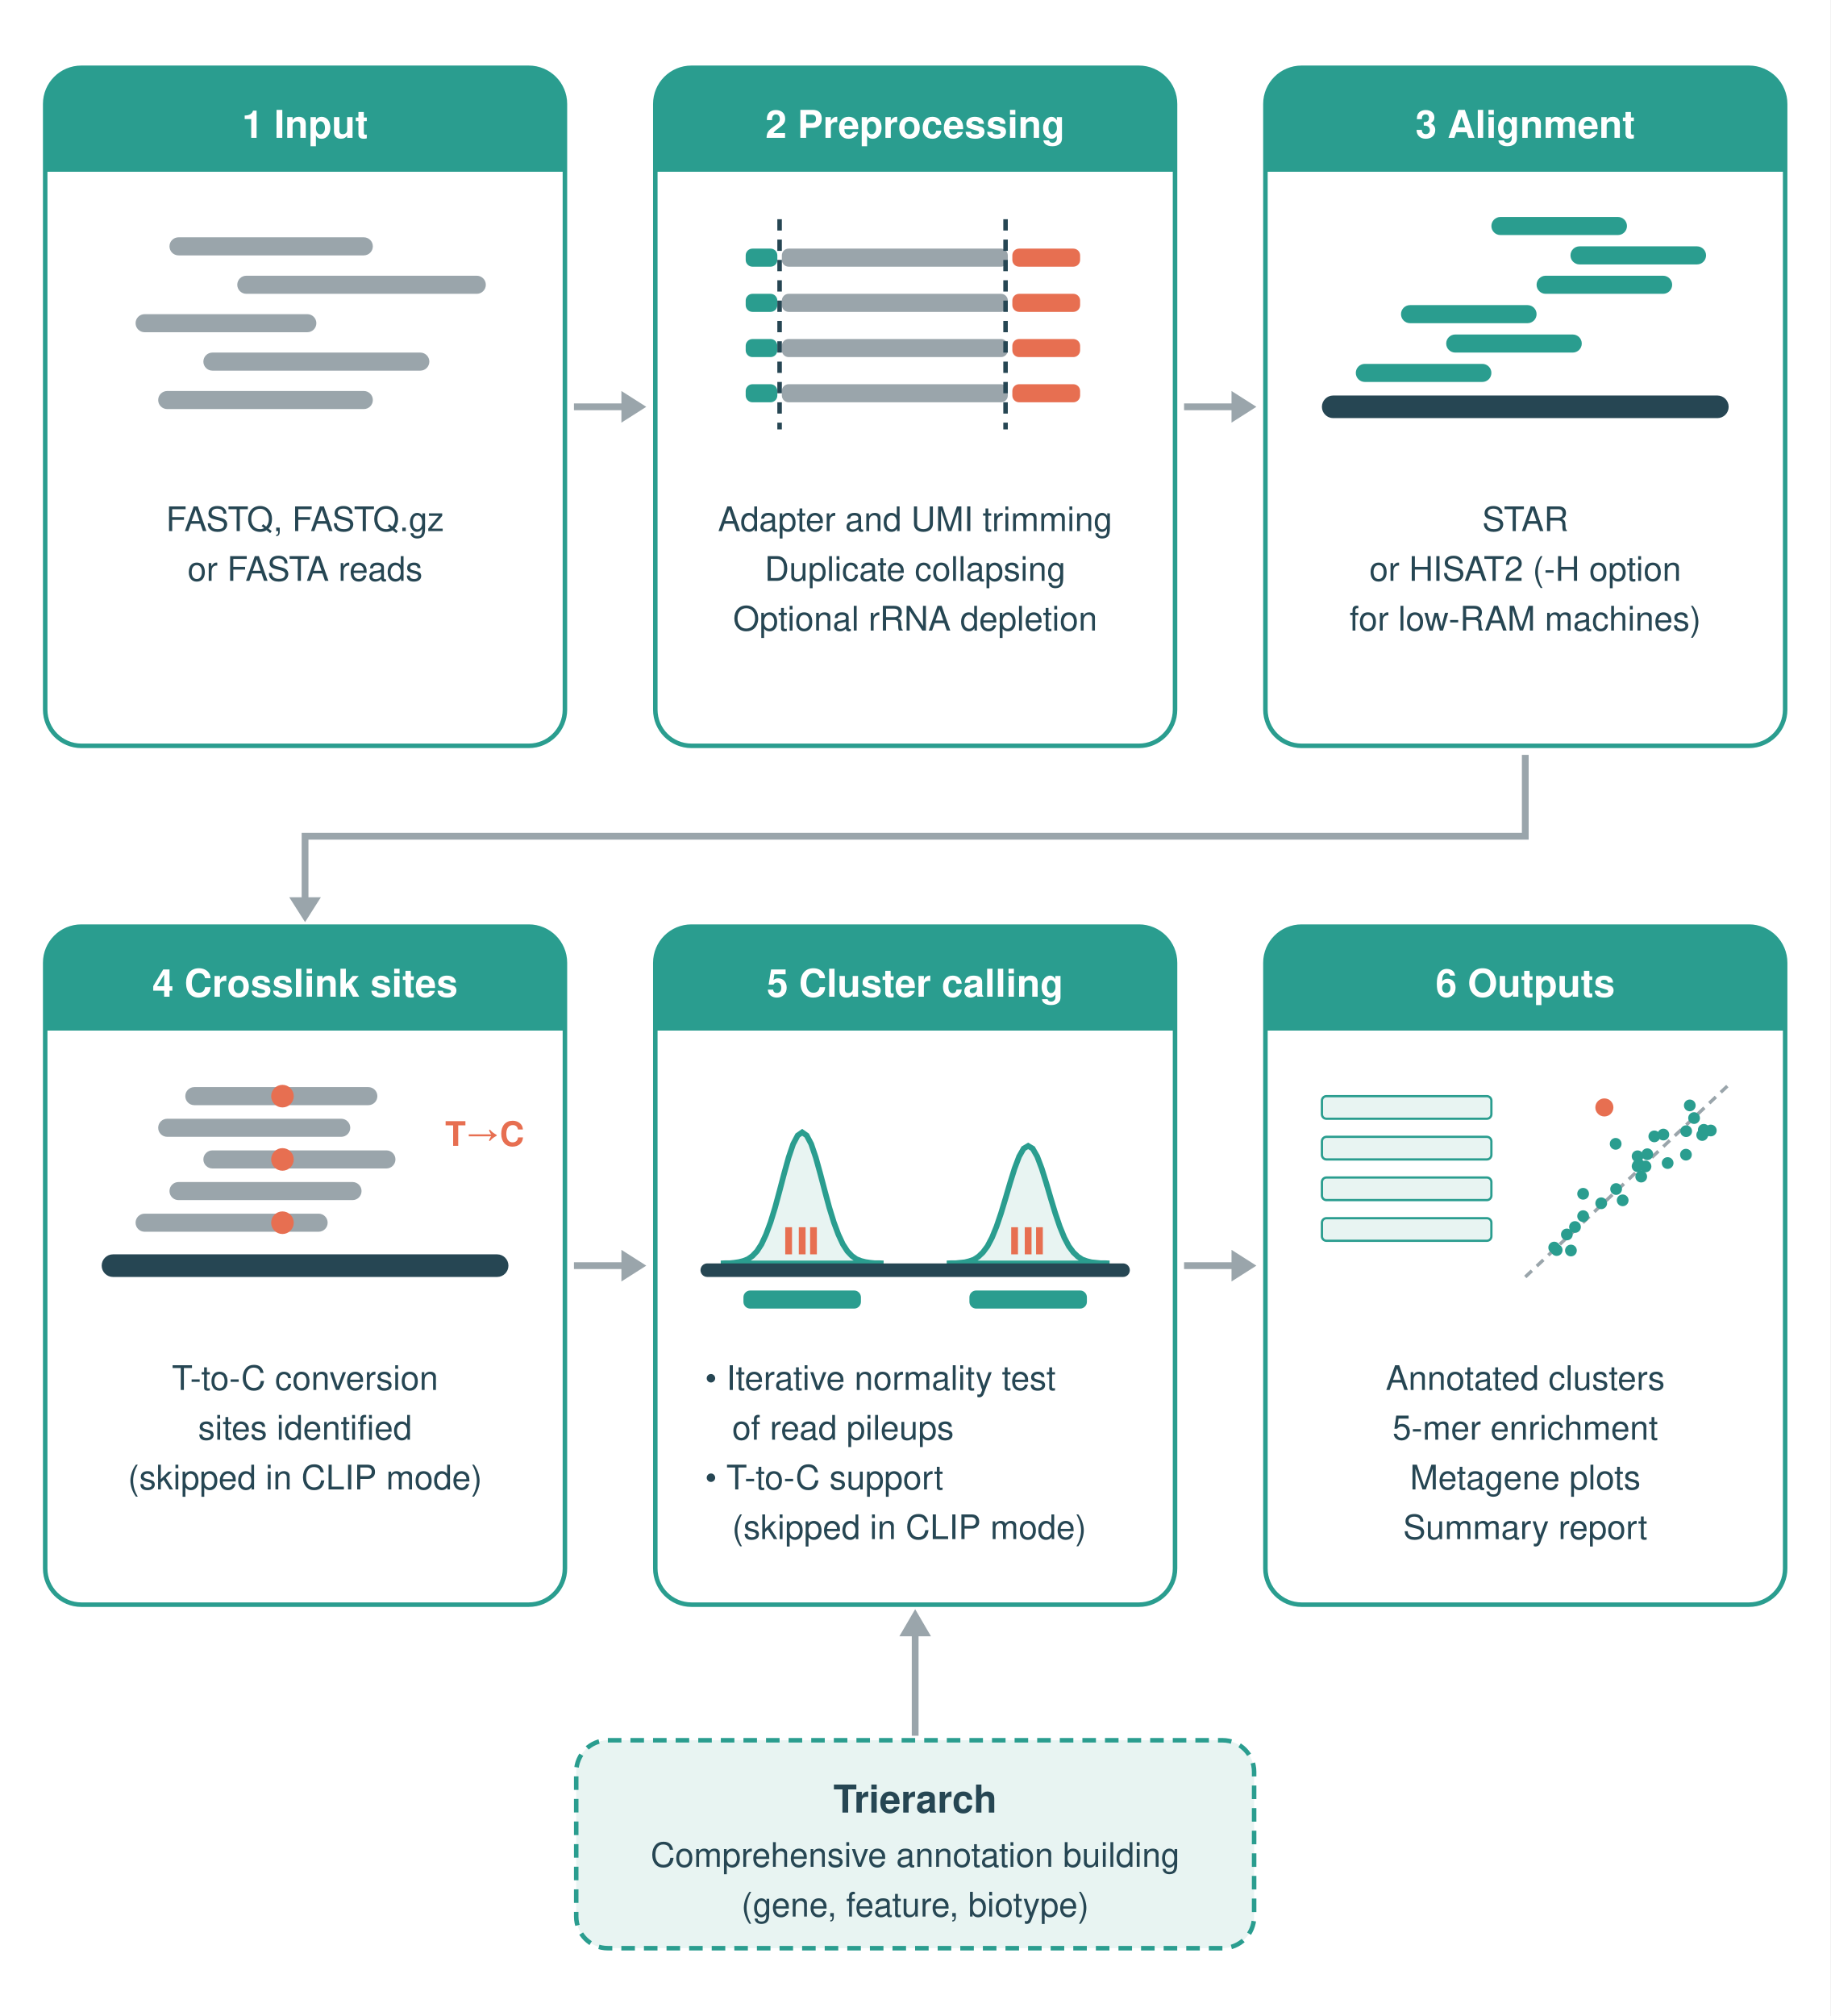
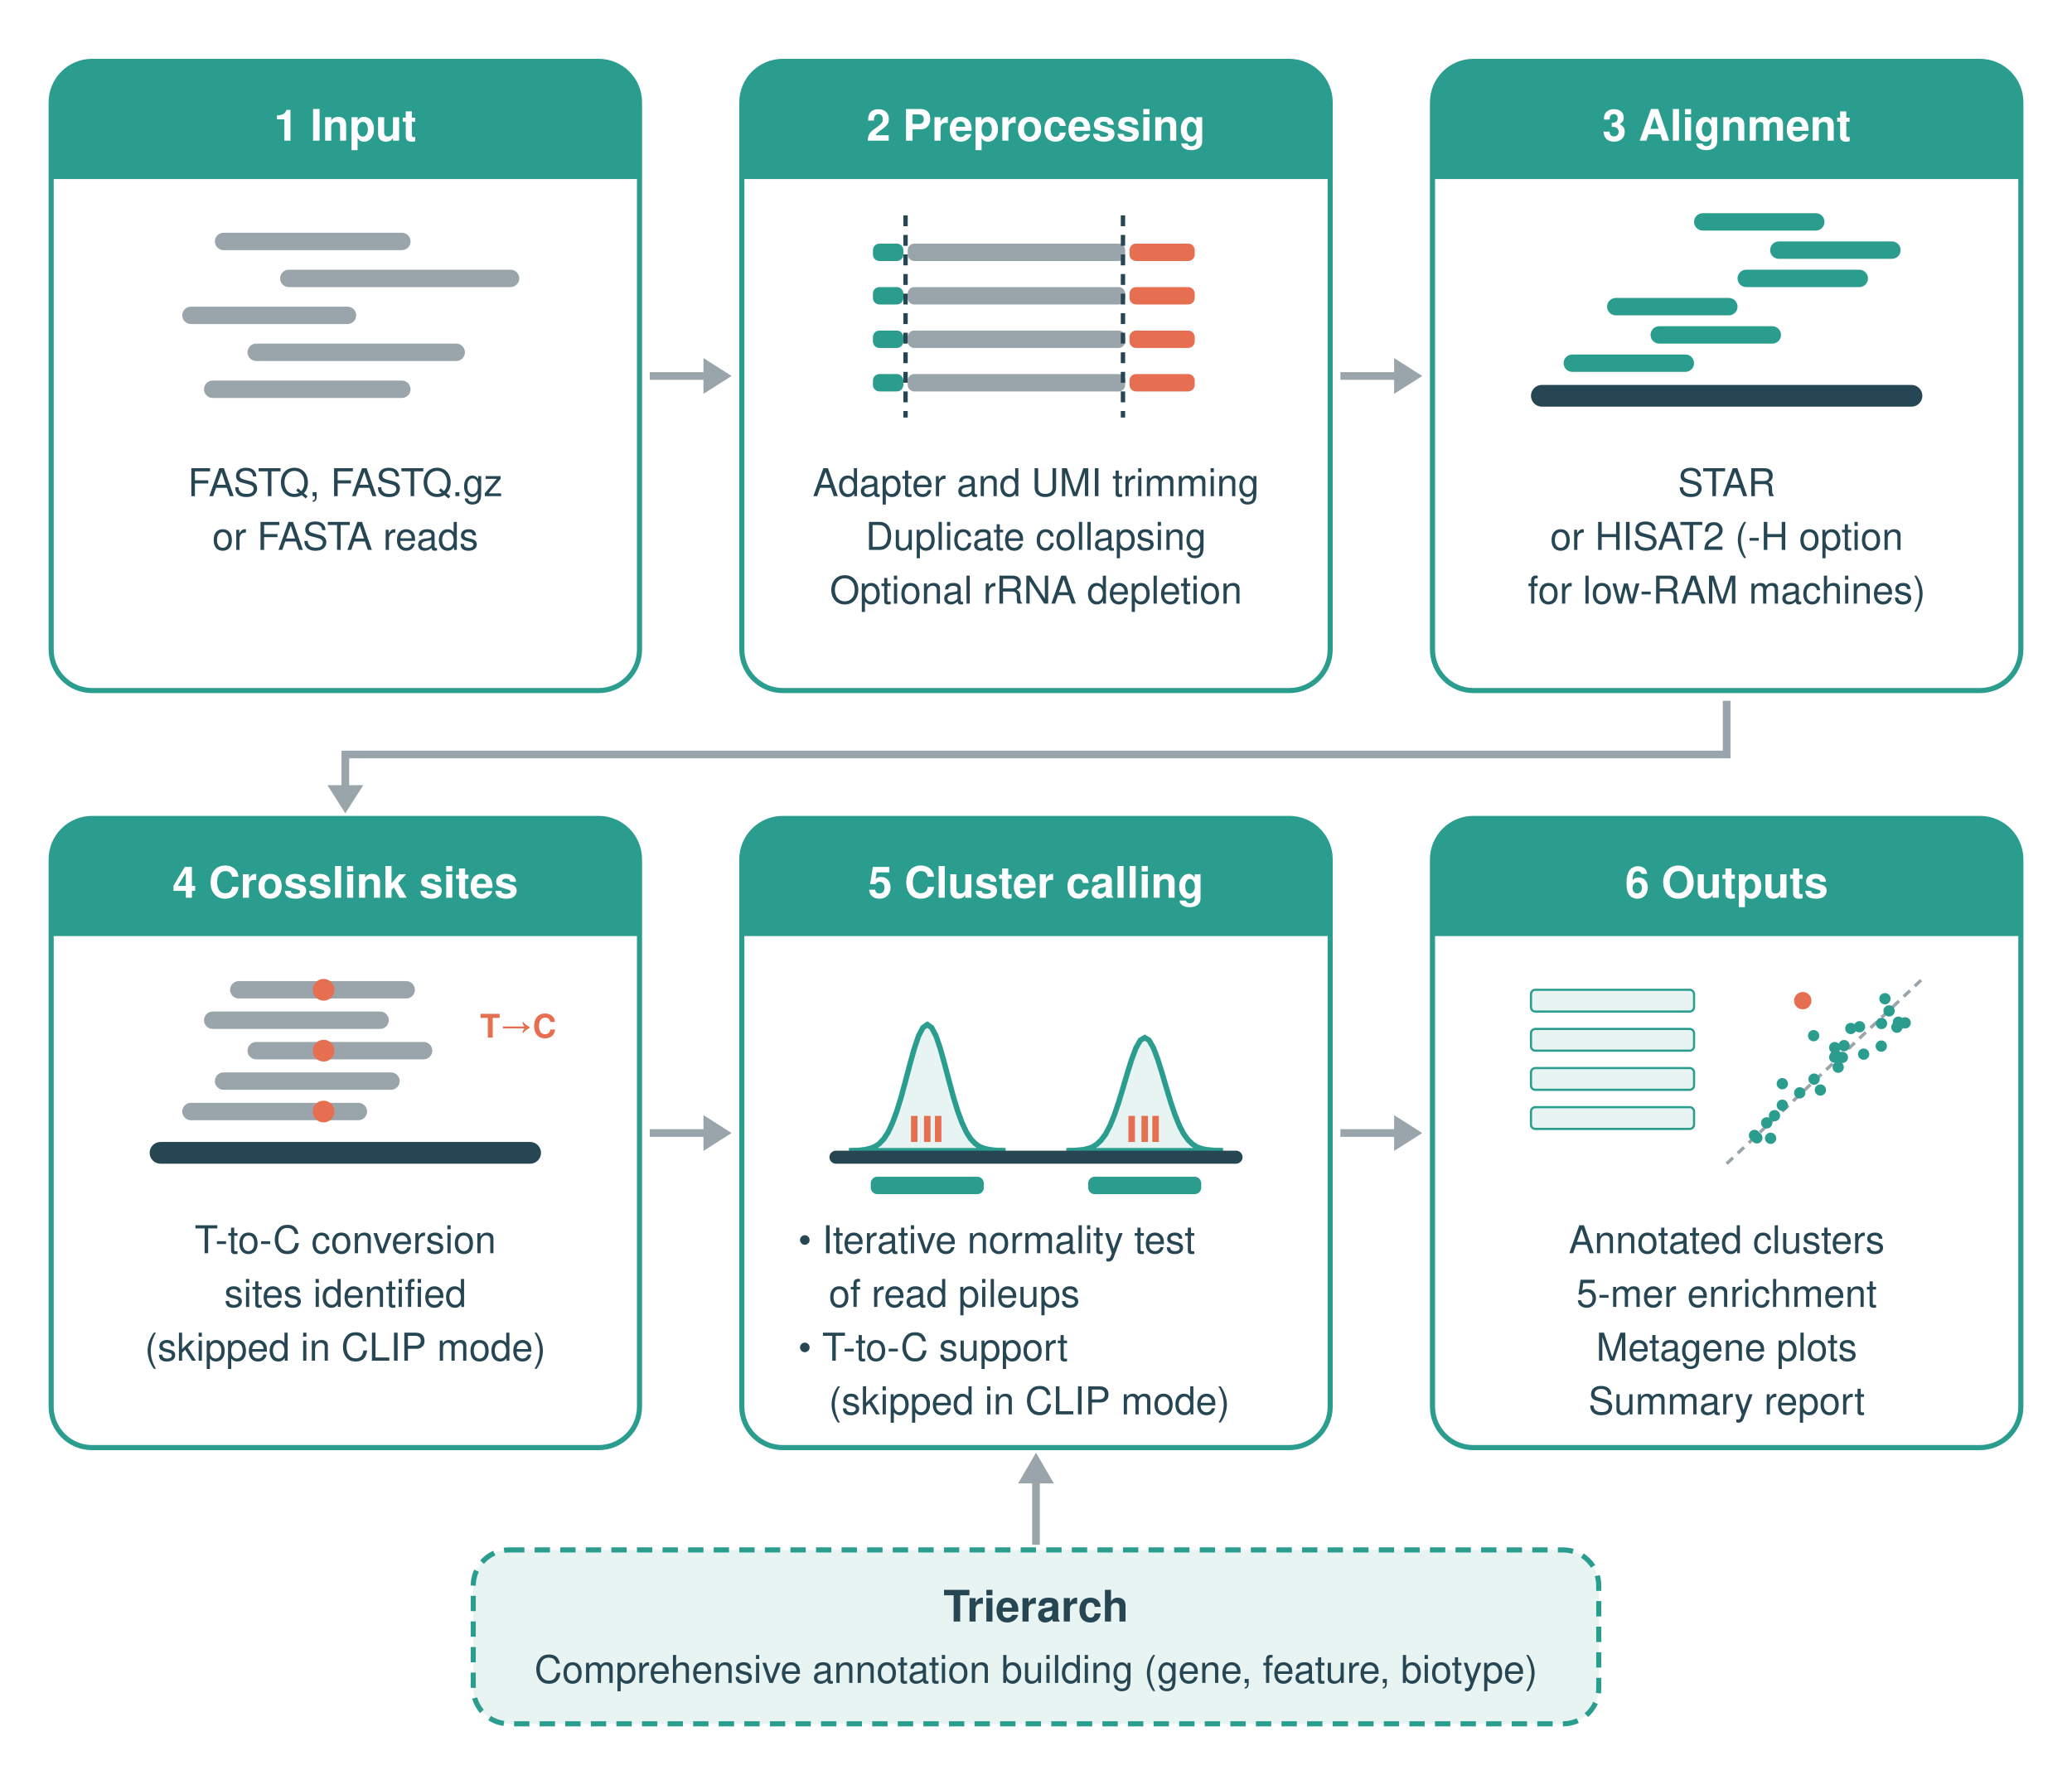
- <svg xmlns="http://www.w3.org/2000/svg" width="810" height="892" viewBox="0 0 810 892" version="1.1" id="svg91">
-   <defs id="defs91" />
-   <rect width="810" height="892" fill="#ffffff" id="rect1" />
-   <rect x="20" y="30" width="230" height="300" rx="16" fill="#ffffff" stroke="#2a9d8f" stroke-width="2" id="rect2" />
-   <path d="M20,46 a16,16 0 0 1 16,-16 h198 a16,16 0 0 1 16,16 v30 h-230 Z" fill="#2a9d8f" id="path2" />
-   <text x="135.0" y="61" font-family="Helvetica, Arial, DejaVu Sans, sans-serif" font-size="17" font-weight="bold" fill="#ffffff" text-anchor="middle" id="text2">1  Input</text>
-   <rect x="75.0" y="105" width="90" height="8" rx="4" fill="#9aa5ab" id="rect3" />
-   <rect x="105.0" y="122" width="110" height="8" rx="4" fill="#9aa5ab" id="rect4" />
-   <rect x="60.0" y="139" width="80" height="8" rx="4" fill="#9aa5ab" id="rect5" />
-   <rect x="90.0" y="156" width="100" height="8" rx="4" fill="#9aa5ab" id="rect6" />
-   <rect x="70.0" y="173" width="95" height="8" rx="4" fill="#9aa5ab" id="rect7" />
-   <text x="135.0" y="235" font-family="Helvetica, Arial, DejaVu Sans, sans-serif" font-size="15" font-weight="normal" fill="#264653" text-anchor="middle" id="text7">FASTQ, FASTQ.gz</text>
-   <text x="135.0" y="257" font-family="Helvetica, Arial, DejaVu Sans, sans-serif" font-size="15" font-weight="normal" fill="#264653" text-anchor="middle" id="text8">or FASTA reads</text>
-   <line x1="254" y1="180.0" x2="277" y2="180.0" stroke="#9aa5ab" stroke-width="3" id="line8" />
-   <polygon points="286,180.0 275,173.0 275,187.0" fill="#9aa5ab" id="polygon8" />
-   <rect x="290" y="30" width="230" height="300" rx="16" fill="#ffffff" stroke="#2a9d8f" stroke-width="2" id="rect8" />
-   <path d="M290,46 a16,16 0 0 1 16,-16 h198 a16,16 0 0 1 16,16 v30 h-230 Z" fill="#2a9d8f" id="path8" />
-   <text x="405.0" y="61" font-family="Helvetica, Arial, DejaVu Sans, sans-serif" font-size="17" font-weight="bold" fill="#ffffff" text-anchor="middle" id="text9">2  Preprocessing</text>
-   <rect x="330.0" y="110" width="14" height="8" rx="3" fill="#2a9d8f" id="rect9" />
-   <rect x="346.0" y="110" width="100" height="8" rx="3" fill="#9aa5ab" id="rect10" />
-   <rect x="448.0" y="110" width="30" height="8" rx="3" fill="#e76f51" id="rect11" />
-   <rect x="330.0" y="130" width="14" height="8" rx="3" fill="#2a9d8f" id="rect12" />
-   <rect x="346.0" y="130" width="100" height="8" rx="3" fill="#9aa5ab" id="rect13" />
-   <rect x="448.0" y="130" width="30" height="8" rx="3" fill="#e76f51" id="rect14" />
-   <rect x="330.0" y="150" width="14" height="8" rx="3" fill="#2a9d8f" id="rect15" />
-   <rect x="346.0" y="150" width="100" height="8" rx="3" fill="#9aa5ab" id="rect16" />
-   <rect x="448.0" y="150" width="30" height="8" rx="3" fill="#e76f51" id="rect17" />
-   <rect x="330.0" y="170" width="14" height="8" rx="3" fill="#2a9d8f" id="rect18" />
-   <rect x="346.0" y="170" width="100" height="8" rx="3" fill="#9aa5ab" id="rect19" />
-   <rect x="448.0" y="170" width="30" height="8" rx="3" fill="#e76f51" id="rect20" />
-   <line x1="445.0" y1="97" x2="445.0" y2="190" stroke="#264653" stroke-width="2" stroke-dasharray="5 4" id="line20" />
-   <line x1="345.0" y1="97" x2="345.0" y2="190" stroke="#264653" stroke-width="2" stroke-dasharray="5 4" id="line21" />
-   <text x="405.0" y="235" font-family="Helvetica, Arial, DejaVu Sans, sans-serif" font-size="15" font-weight="normal" fill="#264653" text-anchor="middle" id="text21">Adapter and UMI trimming</text>
-   <text x="405.0" y="257" font-family="Helvetica, Arial, DejaVu Sans, sans-serif" font-size="15" font-weight="normal" fill="#264653" text-anchor="middle" id="text22">Duplicate collapsing</text>
-   <text x="405.0" y="279" font-family="Helvetica, Arial, DejaVu Sans, sans-serif" font-size="15" font-weight="normal" fill="#264653" text-anchor="middle" id="text23">Optional rRNA depletion</text>
-   <line x1="524" y1="180.0" x2="547" y2="180.0" stroke="#9aa5ab" stroke-width="3" id="line23" />
-   <polygon points="556,180.0 545,173.0 545,187.0" fill="#9aa5ab" id="polygon23" />
-   <rect x="560" y="30" width="230" height="300" rx="16" fill="#ffffff" stroke="#2a9d8f" stroke-width="2" id="rect23" />
-   <path d="M560,46 a16,16 0 0 1 16,-16 h198 a16,16 0 0 1 16,16 v30 h-230 Z" fill="#2a9d8f" id="path23" />
-   <text x="675.0" y="61" font-family="Helvetica, Arial, DejaVu Sans, sans-serif" font-size="17" font-weight="bold" fill="#ffffff" text-anchor="middle" id="text24">3  Alignment</text>
-   <rect x="585.0" y="175" width="180" height="10" rx="5" fill="#264653" id="rect24" />
-   <rect x="600.0" y="161" width="60" height="8" rx="4" fill="#2a9d8f" id="rect25" />
-   <rect x="640.0" y="148" width="60" height="8" rx="4" fill="#2a9d8f" id="rect26" />
-   <rect x="620.0" y="135" width="60" height="8" rx="4" fill="#2a9d8f" id="rect27" />
-   <rect x="680.0" y="122" width="60" height="8" rx="4" fill="#2a9d8f" id="rect28" />
-   <rect x="695.0" y="109" width="60" height="8" rx="4" fill="#2a9d8f" id="rect29" />
-   <rect x="660.0" y="96" width="60" height="8" rx="4" fill="#2a9d8f" id="rect30" />
-   <text x="675.0" y="235" font-family="Helvetica, Arial, DejaVu Sans, sans-serif" font-size="15" font-weight="normal" fill="#264653" text-anchor="middle" id="text30">STAR</text>
-   <text x="675" y="257" font-family="Helvetica, Arial, 'DejaVu Sans', sans-serif" font-size="15px" font-weight="normal" fill="#264653" text-anchor="middle" id="text31">or HISAT2 (-H option</text>
-   <text x="675" y="279" font-family="Helvetica, Arial, 'DejaVu Sans', sans-serif" font-size="15px" font-weight="normal" fill="#264653" text-anchor="middle" id="text32">for low-RAM machines)</text>
-   <rect x="20" y="410" width="230" height="300" rx="16" fill="#ffffff" stroke="#2a9d8f" stroke-width="2" id="rect32" />
-   <path d="M20,426 a16,16 0 0 1 16,-16 h198 a16,16 0 0 1 16,16 v30 h-230 Z" fill="#2a9d8f" id="path32" />
-   <text x="135.0" y="441" font-family="Helvetica, Arial, DejaVu Sans, sans-serif" font-size="17" font-weight="bold" fill="#ffffff" text-anchor="middle" id="text33">4  Crosslink sites</text>
-   <rect x="45.0" y="555" width="180" height="10" rx="5" fill="#264653" id="rect33" />
-   <rect x="60.0" y="537" width="85" height="8" rx="4" fill="#9aa5ab" id="rect34" />
-   <rect x="75.0" y="523" width="85" height="8" rx="4" fill="#9aa5ab" id="rect35" />
-   <rect x="90.0" y="509" width="85" height="8" rx="4" fill="#9aa5ab" id="rect36" />
-   <rect x="70.0" y="495" width="85" height="8" rx="4" fill="#9aa5ab" id="rect37" />
-   <rect x="82.0" y="481" width="85" height="8" rx="4" fill="#9aa5ab" id="rect38" />
-   <circle cx="125.0" cy="541" r="5" fill="#e76f51" id="circle38" />
-   <circle cx="125.0" cy="513" r="5" fill="#e76f51" id="circle39" />
-   <circle cx="125.0" cy="485" r="5" fill="#e76f51" id="circle40" />
-   <text x="197.0" y="507" font-family="Helvetica, Arial, DejaVu Sans, sans-serif" font-size="15" font-weight="bold" fill="#e76f51" text-anchor="start" id="text40">T→C</text>
-   <text x="135" y="615" font-family="Helvetica, Arial, 'DejaVu Sans', sans-serif" font-size="15px" font-weight="normal" fill="#264653" text-anchor="middle" id="text41">T-to-C conversion</text>
-   <text x="135" y="637" font-family="Helvetica, Arial, 'DejaVu Sans', sans-serif" font-size="15px" font-weight="normal" fill="#264653" text-anchor="middle" id="text42">sites identified</text>
-   <text x="135" y="659" font-family="Helvetica, Arial, 'DejaVu Sans', sans-serif" font-size="15px" font-weight="normal" fill="#264653" text-anchor="middle" id="text43">(skipped in CLIP mode)</text>
-   <line x1="254" y1="560.0" x2="277" y2="560.0" stroke="#9aa5ab" stroke-width="3" id="line43" />
-   <polygon points="286,560.0 275,553.0 275,567.0" fill="#9aa5ab" id="polygon43" />
-   <rect x="290" y="410" width="230" height="300" rx="16" fill="#ffffff" stroke="#2a9d8f" stroke-width="2" id="rect43" />
-   <path d="M290,426 a16,16 0 0 1 16,-16 h198 a16,16 0 0 1 16,16 v30 h-230 Z" fill="#2a9d8f" id="path43" />
-   <text x="405.0" y="441" font-family="Helvetica, Arial, DejaVu Sans, sans-serif" font-size="17" font-weight="bold" fill="#ffffff" text-anchor="middle" id="text44">5  Cluster calling</text>
-   <path d="M319.0,559.0 L321.0,558.9 L323.0,558.9 L325.0,558.7 L327.0,558.4 L329.0,557.9 L331.0,557.1 L333.0,555.7 L335.0,553.6 L337.0,550.5 L339.0,546.2 L341.0,540.8 L343.0,534.3 L345.0,526.9 L347.0,519.3 L349.0,512.1 L351.0,506.2 L353.0,502.4 L355.0,501.0 L357.0,502.4 L359.0,506.2 L361.0,512.1 L363.0,519.3 L365.0,526.9 L367.0,534.3 L369.0,540.8 L371.0,546.2 L373.0,550.5 L375.0,553.6 L377.0,555.7 L379.0,557.1 L381.0,557.9 L383.0,558.4 L385.0,558.7 L387.0,558.9 L389.0,558.9 L391.0,559.0 Z" fill="#e8f4f2" stroke="#2a9d8f" stroke-width="2.5" id="path44" />
-   <line x1="349.0" y1="555" x2="349.0" y2="543" stroke="#e76f51" stroke-width="3" id="line44" />
-   <line x1="355.0" y1="555" x2="355.0" y2="543" stroke="#e76f51" stroke-width="3" id="line45" />
-   <line x1="360.0" y1="555" x2="360.0" y2="543" stroke="#e76f51" stroke-width="3" id="line46" />
-   <rect x="329.0" y="571" width="52" height="8" rx="3" fill="#2a9d8f" id="rect46" />
-   <path d="M419.0,559.0 L421.0,558.9 L423.0,558.9 L425.0,558.7 L427.0,558.5 L429.0,558.0 L431.0,557.3 L433.0,556.0 L435.0,554.1 L437.0,551.4 L439.0,547.6 L441.0,542.7 L443.0,536.8 L445.0,530.2 L447.0,523.4 L449.0,517.0 L451.0,511.7 L453.0,508.2 L455.0,507.0 L457.0,508.2 L459.0,511.7 L461.0,517.0 L463.0,523.4 L465.0,530.2 L467.0,536.8 L469.0,542.7 L471.0,547.6 L473.0,551.4 L475.0,554.1 L477.0,556.0 L479.0,557.3 L481.0,558.0 L483.0,558.5 L485.0,558.7 L487.0,558.9 L489.0,558.9 L491.0,559.0 Z" fill="#e8f4f2" stroke="#2a9d8f" stroke-width="2.5" id="path46" />
-   <line x1="449.0" y1="555" x2="449.0" y2="543" stroke="#e76f51" stroke-width="3" id="line47" />
-   <line x1="455.0" y1="555" x2="455.0" y2="543" stroke="#e76f51" stroke-width="3" id="line48" />
-   <line x1="460.0" y1="555" x2="460.0" y2="543" stroke="#e76f51" stroke-width="3" id="line49" />
-   <rect x="429.0" y="571" width="52" height="8" rx="3" fill="#2a9d8f" id="rect49" />
-   <rect x="310.0" y="559" width="190" height="6" rx="3" fill="#264653" id="rect50" />
-   <text x="312" y="615" font-family="Helvetica, Arial, DejaVu Sans, sans-serif" font-size="15" font-weight="normal" fill="#264653" text-anchor="start" id="text50">• Iterative normality test</text>
-   <text x="324" y="637" font-family="Helvetica, Arial, DejaVu Sans, sans-serif" font-size="15" font-weight="normal" fill="#264653" text-anchor="start" id="text51">of read pileups</text>
-   <text x="312" y="659" font-family="Helvetica, Arial, DejaVu Sans, sans-serif" font-size="15" font-weight="normal" fill="#264653" text-anchor="start" id="text52">• T-to-C support</text>
-   <text x="324" y="681" font-family="Helvetica, Arial, DejaVu Sans, sans-serif" font-size="15" font-weight="normal" fill="#264653" text-anchor="start" id="text53">(skipped in CLIP mode)</text>
-   <line x1="524" y1="560.0" x2="547" y2="560.0" stroke="#9aa5ab" stroke-width="3" id="line53" />
-   <polygon points="556,560.0 545,553.0 545,567.0" fill="#9aa5ab" id="polygon53" />
-   <rect x="560" y="410" width="230" height="300" rx="16" fill="#ffffff" stroke="#2a9d8f" stroke-width="2" id="rect53" />
-   <path d="M560,426 a16,16 0 0 1 16,-16 h198 a16,16 0 0 1 16,16 v30 h-230 Z" fill="#2a9d8f" id="path53" />
-   <text x="675.0" y="441" font-family="Helvetica, Arial, DejaVu Sans, sans-serif" font-size="17" font-weight="bold" fill="#ffffff" text-anchor="middle" id="text54">6  Outputs</text>
-   <rect x="585.0" y="485" width="75" height="10" rx="2" fill="#e8f4f2" stroke="#2a9d8f" stroke-width="1" id="rect54" />
-   <rect x="585.0" y="503" width="75" height="10" rx="2" fill="#e8f4f2" stroke="#2a9d8f" stroke-width="1" id="rect55" />
-   <rect x="585.0" y="521" width="75" height="10" rx="2" fill="#e8f4f2" stroke="#2a9d8f" stroke-width="1" id="rect56" />
-   <rect x="585.0" y="539" width="75" height="10" rx="2" fill="#e8f4f2" stroke="#2a9d8f" stroke-width="1" id="rect57" />
-   <line x1="675.0" y1="565" x2="765.0" y2="480" stroke="#9aa5ab" stroke-width="1.5" stroke-dasharray="4 3" id="line57" />
-   <circle cx="695.2" cy="553.3" r="2.6" fill="#2a9d8f" id="circle57" />
-   <circle cx="726.3" cy="520.6" r="2.6" fill="#2a9d8f" id="circle58" />
-   <circle cx="728.2" cy="516.1" r="2.6" fill="#2a9d8f" id="circle59" />
-   <circle cx="746.2" cy="500.5" r="2.6" fill="#2a9d8f" id="circle60" />
-   <circle cx="697.0" cy="542.9" r="2.6" fill="#2a9d8f" id="circle61" />
-   <circle cx="715.0" cy="506.1" r="2.6" fill="#2a9d8f" id="circle62" />
-   <circle cx="746.1" cy="510.9" r="2.6" fill="#2a9d8f" id="circle63" />
-   <circle cx="687.8" cy="552.0" r="2.6" fill="#2a9d8f" id="circle64" />
-   <circle cx="729.0" cy="510.7" r="2.6" fill="#2a9d8f" id="circle65" />
-   <circle cx="738.0" cy="514.6" r="2.6" fill="#2a9d8f" id="circle66" />
-   <circle cx="732.1" cy="502.8" r="2.6" fill="#2a9d8f" id="circle67" />
-   <circle cx="725.2" cy="515.2" r="2.6" fill="#2a9d8f" id="circle68" />
-   <circle cx="700.6" cy="528.2" r="2.6" fill="#2a9d8f" id="circle69" />
-   <circle cx="715.2" cy="526.1" r="2.6" fill="#2a9d8f" id="circle70" />
-   <circle cx="736.1" cy="502.0" r="2.6" fill="#2a9d8f" id="circle71" />
-   <circle cx="753.3" cy="502.2" r="2.6" fill="#2a9d8f" id="circle72" />
-   <circle cx="708.6" cy="532.4" r="2.6" fill="#2a9d8f" id="circle73" />
-   <circle cx="754.5" cy="500.6" r="2.6" fill="#2a9d8f" id="circle74" />
-   <circle cx="749.7" cy="494.7" r="2.6" fill="#2a9d8f" id="circle75" />
-   <circle cx="693.4" cy="546.2" r="2.6" fill="#2a9d8f" id="circle76" />
-   <circle cx="757.1" cy="500.2" r="2.6" fill="#2a9d8f" id="circle77" />
-   <circle cx="700.6" cy="538.1" r="2.6" fill="#2a9d8f" id="circle78" />
-   <circle cx="718.1" cy="531.1" r="2.6" fill="#2a9d8f" id="circle79" />
-   <circle cx="724.7" cy="516.0" r="2.6" fill="#2a9d8f" id="circle80" />
-   <circle cx="724.7" cy="511.6" r="2.6" fill="#2a9d8f" id="circle81" />
-   <circle cx="754.0" cy="499.9" r="2.6" fill="#2a9d8f" id="circle82" />
-   <circle cx="747.8" cy="489.1" r="2.6" fill="#2a9d8f" id="circle83" />
-   <circle cx="688.9" cy="553.1" r="2.6" fill="#2a9d8f" id="circle84" />
-   <circle cx="710.0" cy="490" r="4" fill="#e76f51" id="circle85" />
-   <text x="675.0" y="615" font-family="Helvetica, Arial, DejaVu Sans, sans-serif" font-size="15" font-weight="normal" fill="#264653" text-anchor="middle" id="text85">Annotated clusters</text>
-   <text x="675.0" y="637" font-family="Helvetica, Arial, DejaVu Sans, sans-serif" font-size="15" font-weight="normal" fill="#264653" text-anchor="middle" id="text86">5-mer enrichment</text>
-   <text x="675.0" y="659" font-family="Helvetica, Arial, DejaVu Sans, sans-serif" font-size="15" font-weight="normal" fill="#264653" text-anchor="middle" id="text87">Metagene plots</text>
-   <text x="675" y="681" font-family="Helvetica, Arial, 'DejaVu Sans', sans-serif" font-size="15px" font-weight="normal" fill="#264653" text-anchor="middle" id="text88">Summary report</text>
-   <polyline points="675.0,334 675.0,370.0 135.0,370.0 135.0,398" fill="none" stroke="#9aa5ab" stroke-width="3" id="polyline88" />
-   <polygon points="135.0,408 128.0,397 142.0,397" fill="#9aa5ab" id="polygon88" />
-   <rect x="255.0" y="770" width="300" height="92" rx="14" fill="#e8f4f2" stroke="#2a9d8f" stroke-width="2" stroke-dasharray="6 4" id="rect88" />
-   <text x="405.0" y="802" font-family="Helvetica, Arial, DejaVu Sans, sans-serif" font-size="17" font-weight="bold" fill="#264653" text-anchor="middle" id="text89">Trierarch</text>
-   <text x="405.0" y="826" font-family="Helvetica, Arial, DejaVu Sans, sans-serif" font-size="15" font-weight="normal" fill="#264653" text-anchor="middle" id="text90">Comprehensive annotation building</text>
-   <text x="405.0" y="848" font-family="Helvetica, Arial, DejaVu Sans, sans-serif" font-size="15" font-weight="normal" fill="#264653" text-anchor="middle" id="text91">(gene, feature, biotype)</text>
-   <line x1="405.0" y1="768" x2="405.0" y2="722" stroke="#9aa5ab" stroke-width="3" id="line91" />
-   <polygon points="405.0,712 398.0,724 412.0,724" fill="#9aa5ab" id="polygon91" />
+ <svg xmlns="http://www.w3.org/2000/svg" width="810" height="694" viewBox="0 0 810 694">
+   <rect width="810" height="694" fill="#ffffff" />
+   <rect x="20" y="24" width="230" height="246" rx="16" fill="#ffffff" stroke="#2a9d8f" stroke-width="2" />
+   <path d="M20,40 a16,16 0 0 1 16,-16 h198 a16,16 0 0 1 16,16 v30 h-230 Z" fill="#2a9d8f" />
+   <text x="135.0" y="55" font-family="Helvetica, Arial, DejaVu Sans, sans-serif" font-size="17" font-weight="bold" fill="#ffffff" text-anchor="middle">1  Input</text>
+   <g transform="translate(135.0,125) scale(0.85) translate(-135.0,-125)">
+     <rect x="75.0" y="85" width="90" height="8" rx="4" fill="#9aa5ab" />
+     <rect x="105.0" y="102" width="110" height="8" rx="4" fill="#9aa5ab" />
+     <rect x="60.0" y="119" width="80" height="8" rx="4" fill="#9aa5ab" />
+     <rect x="90.0" y="136" width="100" height="8" rx="4" fill="#9aa5ab" />
+     <rect x="70.0" y="153" width="95" height="8" rx="4" fill="#9aa5ab" />
+   </g>
+   <text x="135.0" y="194" font-family="Helvetica, Arial, DejaVu Sans, sans-serif" font-size="15" font-weight="normal" fill="#264653" text-anchor="middle">FASTQ, FASTQ.gz</text>
+   <text x="135.0" y="215" font-family="Helvetica, Arial, DejaVu Sans, sans-serif" font-size="15" font-weight="normal" fill="#264653" text-anchor="middle">or FASTA reads</text>
+   <line x1="254" y1="147.0" x2="277" y2="147.0" stroke="#9aa5ab" stroke-width="3" />
+   <polygon points="286,147.0 275,140.0 275,154.0" fill="#9aa5ab" />
+   <rect x="290" y="24" width="230" height="246" rx="16" fill="#ffffff" stroke="#2a9d8f" stroke-width="2" />
+   <path d="M290,40 a16,16 0 0 1 16,-16 h198 a16,16 0 0 1 16,16 v30 h-230 Z" fill="#2a9d8f" />
+   <text x="405.0" y="55" font-family="Helvetica, Arial, DejaVu Sans, sans-serif" font-size="17" font-weight="bold" fill="#ffffff" text-anchor="middle">2  Preprocessing</text>
+   <g transform="translate(405.0,125) scale(0.85) translate(-405.0,-125)">
+     <rect x="330.0" y="90" width="14" height="8" rx="3" fill="#2a9d8f" />
+     <rect x="346.0" y="90" width="100" height="8" rx="3" fill="#9aa5ab" />
+     <rect x="448.0" y="90" width="30" height="8" rx="3" fill="#e76f51" />
+     <rect x="330.0" y="110" width="14" height="8" rx="3" fill="#2a9d8f" />
+     <rect x="346.0" y="110" width="100" height="8" rx="3" fill="#9aa5ab" />
+     <rect x="448.0" y="110" width="30" height="8" rx="3" fill="#e76f51" />
+     <rect x="330.0" y="130" width="14" height="8" rx="3" fill="#2a9d8f" />
+     <rect x="346.0" y="130" width="100" height="8" rx="3" fill="#9aa5ab" />
+     <rect x="448.0" y="130" width="30" height="8" rx="3" fill="#e76f51" />
+     <rect x="330.0" y="150" width="14" height="8" rx="3" fill="#2a9d8f" />
+     <rect x="346.0" y="150" width="100" height="8" rx="3" fill="#9aa5ab" />
+     <rect x="448.0" y="150" width="30" height="8" rx="3" fill="#e76f51" />
+     <line x1="445.0" y1="77" x2="445.0" y2="170" stroke="#264653" stroke-width="2" stroke-dasharray="5 4" />
+     <line x1="345.0" y1="77" x2="345.0" y2="170" stroke="#264653" stroke-width="2" stroke-dasharray="5 4" />
+   </g>
+   <text x="405.0" y="194" font-family="Helvetica, Arial, DejaVu Sans, sans-serif" font-size="15" font-weight="normal" fill="#264653" text-anchor="middle">Adapter and UMI trimming</text>
+   <text x="405.0" y="215" font-family="Helvetica, Arial, DejaVu Sans, sans-serif" font-size="15" font-weight="normal" fill="#264653" text-anchor="middle">Duplicate collapsing</text>
+   <text x="405.0" y="236" font-family="Helvetica, Arial, DejaVu Sans, sans-serif" font-size="15" font-weight="normal" fill="#264653" text-anchor="middle">Optional rRNA depletion</text>
+   <line x1="524" y1="147.0" x2="547" y2="147.0" stroke="#9aa5ab" stroke-width="3" />
+   <polygon points="556,147.0 545,140.0 545,154.0" fill="#9aa5ab" />
+   <rect x="560" y="24" width="230" height="246" rx="16" fill="#ffffff" stroke="#2a9d8f" stroke-width="2" />
+   <path d="M560,40 a16,16 0 0 1 16,-16 h198 a16,16 0 0 1 16,16 v30 h-230 Z" fill="#2a9d8f" />
+   <text x="675.0" y="55" font-family="Helvetica, Arial, DejaVu Sans, sans-serif" font-size="17" font-weight="bold" fill="#ffffff" text-anchor="middle">3  Alignment</text>
+   <g transform="translate(675.0,125) scale(0.85) translate(-675.0,-125)">
+     <rect x="585.0" y="155" width="180" height="10" rx="5" fill="#264653" />
+     <rect x="600.0" y="141" width="60" height="8" rx="4" fill="#2a9d8f" />
+     <rect x="640.0" y="128" width="60" height="8" rx="4" fill="#2a9d8f" />
+     <rect x="620.0" y="115" width="60" height="8" rx="4" fill="#2a9d8f" />
+     <rect x="680.0" y="102" width="60" height="8" rx="4" fill="#2a9d8f" />
+     <rect x="695.0" y="89" width="60" height="8" rx="4" fill="#2a9d8f" />
+     <rect x="660.0" y="76" width="60" height="8" rx="4" fill="#2a9d8f" />
+   </g>
+   <text x="675.0" y="194" font-family="Helvetica, Arial, DejaVu Sans, sans-serif" font-size="15" font-weight="normal" fill="#264653" text-anchor="middle">STAR</text>
+   <text x="675.0" y="215" font-family="Helvetica, Arial, DejaVu Sans, sans-serif" font-size="15" font-weight="normal" fill="#264653" text-anchor="middle">or HISAT2 (-H option</text>
+   <text x="675.0" y="236" font-family="Helvetica, Arial, DejaVu Sans, sans-serif" font-size="15" font-weight="normal" fill="#264653" text-anchor="middle">for low-RAM machines)</text>
+   <rect x="20" y="320" width="230" height="246" rx="16" fill="#ffffff" stroke="#2a9d8f" stroke-width="2" />
+   <path d="M20,336 a16,16 0 0 1 16,-16 h198 a16,16 0 0 1 16,16 v30 h-230 Z" fill="#2a9d8f" />
+   <text x="135.0" y="351" font-family="Helvetica, Arial, DejaVu Sans, sans-serif" font-size="17" font-weight="bold" fill="#ffffff" text-anchor="middle">4  Crosslink sites</text>
+   <g transform="translate(135.0,421) scale(0.85) translate(-135.0,-421)">
+     <rect x="45.0" y="451" width="180" height="10" rx="5" fill="#264653" />
+     <rect x="60.0" y="433" width="85" height="8" rx="4" fill="#9aa5ab" />
+     <rect x="75.0" y="419" width="85" height="8" rx="4" fill="#9aa5ab" />
+     <rect x="90.0" y="405" width="85" height="8" rx="4" fill="#9aa5ab" />
+     <rect x="70.0" y="391" width="85" height="8" rx="4" fill="#9aa5ab" />
+     <rect x="82.0" y="377" width="85" height="8" rx="4" fill="#9aa5ab" />
+     <circle cx="125.0" cy="437" r="5" fill="#e76f51" />
+     <circle cx="125.0" cy="409" r="5" fill="#e76f51" />
+     <circle cx="125.0" cy="381" r="5" fill="#e76f51" />
+     <text x="197.0" y="403" font-family="Helvetica, Arial, DejaVu Sans, sans-serif" font-size="15" font-weight="bold" fill="#e76f51" text-anchor="start">T→C</text>
+   </g>
+   <text x="135.0" y="490" font-family="Helvetica, Arial, DejaVu Sans, sans-serif" font-size="15" font-weight="normal" fill="#264653" text-anchor="middle">T-to-C conversion</text>
+   <text x="135.0" y="511" font-family="Helvetica, Arial, DejaVu Sans, sans-serif" font-size="15" font-weight="normal" fill="#264653" text-anchor="middle">sites identified</text>
+   <text x="135.0" y="532" font-family="Helvetica, Arial, DejaVu Sans, sans-serif" font-size="15" font-weight="normal" fill="#264653" text-anchor="middle">(skipped in CLIP mode)</text>
+   <line x1="254" y1="443.0" x2="277" y2="443.0" stroke="#9aa5ab" stroke-width="3" />
+   <polygon points="286,443.0 275,436.0 275,450.0" fill="#9aa5ab" />
+   <rect x="290" y="320" width="230" height="246" rx="16" fill="#ffffff" stroke="#2a9d8f" stroke-width="2" />
+   <path d="M290,336 a16,16 0 0 1 16,-16 h198 a16,16 0 0 1 16,16 v30 h-230 Z" fill="#2a9d8f" />
+   <text x="405.0" y="351" font-family="Helvetica, Arial, DejaVu Sans, sans-serif" font-size="17" font-weight="bold" fill="#ffffff" text-anchor="middle">5  Cluster calling</text>
+   <g transform="translate(405.0,421) scale(0.85) translate(-405.0,-421)">
+     <path d="M319.0,455.0 L321.0,454.9 L323.0,454.9 L325.0,454.7 L327.0,454.4 L329.0,453.9 L331.0,453.1 L333.0,451.7 L335.0,449.6 L337.0,446.5 L339.0,442.2 L341.0,436.8 L343.0,430.3 L345.0,422.9 L347.0,415.3 L349.0,408.1 L351.0,402.2 L353.0,398.4 L355.0,397.0 L357.0,398.4 L359.0,402.2 L361.0,408.1 L363.0,415.3 L365.0,422.9 L367.0,430.3 L369.0,436.8 L371.0,442.2 L373.0,446.5 L375.0,449.6 L377.0,451.7 L379.0,453.1 L381.0,453.9 L383.0,454.4 L385.0,454.7 L387.0,454.9 L389.0,454.9 L391.0,455.0 Z" fill="#e8f4f2" stroke="#2a9d8f" stroke-width="2.5" />
+     <line x1="349.0" y1="451" x2="349.0" y2="439" stroke="#e76f51" stroke-width="3" />
+     <line x1="355.0" y1="451" x2="355.0" y2="439" stroke="#e76f51" stroke-width="3" />
+     <line x1="360.0" y1="451" x2="360.0" y2="439" stroke="#e76f51" stroke-width="3" />
+     <rect x="329.0" y="467" width="52" height="8" rx="3" fill="#2a9d8f" />
+     <path d="M419.0,455.0 L421.0,454.9 L423.0,454.9 L425.0,454.7 L427.0,454.5 L429.0,454.0 L431.0,453.3 L433.0,452.0 L435.0,450.1 L437.0,447.4 L439.0,443.6 L441.0,438.7 L443.0,432.8 L445.0,426.2 L447.0,419.4 L449.0,413.0 L451.0,407.7 L453.0,404.2 L455.0,403.0 L457.0,404.2 L459.0,407.7 L461.0,413.0 L463.0,419.4 L465.0,426.2 L467.0,432.8 L469.0,438.7 L471.0,443.6 L473.0,447.4 L475.0,450.1 L477.0,452.0 L479.0,453.3 L481.0,454.0 L483.0,454.5 L485.0,454.7 L487.0,454.9 L489.0,454.9 L491.0,455.0 Z" fill="#e8f4f2" stroke="#2a9d8f" stroke-width="2.5" />
+     <line x1="449.0" y1="451" x2="449.0" y2="439" stroke="#e76f51" stroke-width="3" />
+     <line x1="455.0" y1="451" x2="455.0" y2="439" stroke="#e76f51" stroke-width="3" />
+     <line x1="460.0" y1="451" x2="460.0" y2="439" stroke="#e76f51" stroke-width="3" />
+     <rect x="429.0" y="467" width="52" height="8" rx="3" fill="#2a9d8f" />
+     <rect x="310.0" y="455" width="190" height="6" rx="3" fill="#264653" />
+   </g>
+   <text x="312" y="490" font-family="Helvetica, Arial, DejaVu Sans, sans-serif" font-size="15" font-weight="normal" fill="#264653" text-anchor="start">• Iterative normality test</text>
+   <text x="324" y="511" font-family="Helvetica, Arial, DejaVu Sans, sans-serif" font-size="15" font-weight="normal" fill="#264653" text-anchor="start">of read pileups</text>
+   <text x="312" y="532" font-family="Helvetica, Arial, DejaVu Sans, sans-serif" font-size="15" font-weight="normal" fill="#264653" text-anchor="start">• T-to-C support</text>
+   <text x="324" y="553" font-family="Helvetica, Arial, DejaVu Sans, sans-serif" font-size="15" font-weight="normal" fill="#264653" text-anchor="start">(skipped in CLIP mode)</text>
+   <line x1="524" y1="443.0" x2="547" y2="443.0" stroke="#9aa5ab" stroke-width="3" />
+   <polygon points="556,443.0 545,436.0 545,450.0" fill="#9aa5ab" />
+   <rect x="560" y="320" width="230" height="246" rx="16" fill="#ffffff" stroke="#2a9d8f" stroke-width="2" />
+   <path d="M560,336 a16,16 0 0 1 16,-16 h198 a16,16 0 0 1 16,16 v30 h-230 Z" fill="#2a9d8f" />
+   <text x="675.0" y="351" font-family="Helvetica, Arial, DejaVu Sans, sans-serif" font-size="17" font-weight="bold" fill="#ffffff" text-anchor="middle">6  Outputs</text>
+   <g transform="translate(675.0,421) scale(0.85) translate(-675.0,-421)">
+     <rect x="585.0" y="381" width="75" height="10" rx="2" fill="#e8f4f2" stroke="#2a9d8f" stroke-width="1" />
+     <rect x="585.0" y="399" width="75" height="10" rx="2" fill="#e8f4f2" stroke="#2a9d8f" stroke-width="1" />
+     <rect x="585.0" y="417" width="75" height="10" rx="2" fill="#e8f4f2" stroke="#2a9d8f" stroke-width="1" />
+     <rect x="585.0" y="435" width="75" height="10" rx="2" fill="#e8f4f2" stroke="#2a9d8f" stroke-width="1" />
+     <line x1="675.0" y1="461" x2="765.0" y2="376" stroke="#9aa5ab" stroke-width="1.5" stroke-dasharray="4 3" />
+     <circle cx="695.2" cy="449.3" r="2.6" fill="#2a9d8f" />
+     <circle cx="726.3" cy="416.6" r="2.6" fill="#2a9d8f" />
+     <circle cx="728.2" cy="412.1" r="2.6" fill="#2a9d8f" />
+     <circle cx="746.2" cy="396.5" r="2.6" fill="#2a9d8f" />
+     <circle cx="697.0" cy="438.9" r="2.6" fill="#2a9d8f" />
+     <circle cx="715.0" cy="402.1" r="2.6" fill="#2a9d8f" />
+     <circle cx="746.1" cy="406.9" r="2.6" fill="#2a9d8f" />
+     <circle cx="687.8" cy="448.0" r="2.6" fill="#2a9d8f" />
+     <circle cx="729.0" cy="406.7" r="2.6" fill="#2a9d8f" />
+     <circle cx="738.0" cy="410.6" r="2.6" fill="#2a9d8f" />
+     <circle cx="732.1" cy="398.8" r="2.6" fill="#2a9d8f" />
+     <circle cx="725.2" cy="411.2" r="2.6" fill="#2a9d8f" />
+     <circle cx="700.6" cy="424.2" r="2.6" fill="#2a9d8f" />
+     <circle cx="715.2" cy="422.1" r="2.6" fill="#2a9d8f" />
+     <circle cx="736.1" cy="398.0" r="2.6" fill="#2a9d8f" />
+     <circle cx="753.3" cy="398.2" r="2.6" fill="#2a9d8f" />
+     <circle cx="708.6" cy="428.4" r="2.6" fill="#2a9d8f" />
+     <circle cx="754.5" cy="396.6" r="2.6" fill="#2a9d8f" />
+     <circle cx="749.7" cy="390.7" r="2.6" fill="#2a9d8f" />
+     <circle cx="693.4" cy="442.2" r="2.6" fill="#2a9d8f" />
+     <circle cx="757.1" cy="396.2" r="2.6" fill="#2a9d8f" />
+     <circle cx="700.6" cy="434.1" r="2.6" fill="#2a9d8f" />
+     <circle cx="718.1" cy="427.1" r="2.6" fill="#2a9d8f" />
+     <circle cx="724.7" cy="412.0" r="2.6" fill="#2a9d8f" />
+     <circle cx="724.7" cy="407.6" r="2.6" fill="#2a9d8f" />
+     <circle cx="754.0" cy="395.9" r="2.6" fill="#2a9d8f" />
+     <circle cx="747.8" cy="385.1" r="2.6" fill="#2a9d8f" />
+     <circle cx="688.9" cy="449.1" r="2.6" fill="#2a9d8f" />
+     <circle cx="710.0" cy="386" r="4" fill="#e76f51" />
+   </g>
+   <text x="675.0" y="490" font-family="Helvetica, Arial, DejaVu Sans, sans-serif" font-size="15" font-weight="normal" fill="#264653" text-anchor="middle">Annotated clusters</text>
+   <text x="675.0" y="511" font-family="Helvetica, Arial, DejaVu Sans, sans-serif" font-size="15" font-weight="normal" fill="#264653" text-anchor="middle">5-mer enrichment</text>
+   <text x="675.0" y="532" font-family="Helvetica, Arial, DejaVu Sans, sans-serif" font-size="15" font-weight="normal" fill="#264653" text-anchor="middle">Metagene plots</text>
+   <text x="675.0" y="553" font-family="Helvetica, Arial, DejaVu Sans, sans-serif" font-size="15" font-weight="normal" fill="#264653" text-anchor="middle">Summary report</text>
+   <polyline points="675.0,274 675.0,295.0 135.0,295.0 135.0,308" fill="none" stroke="#9aa5ab" stroke-width="3" />
+   <polygon points="135.0,318 128.0,307 142.0,307" fill="#9aa5ab" />
+   <rect x="185.0" y="606" width="440" height="68" rx="14" fill="#e8f4f2" stroke="#2a9d8f" stroke-width="2" stroke-dasharray="6 4" />
+   <text x="405.0" y="634" font-family="Helvetica, Arial, DejaVu Sans, sans-serif" font-size="17" font-weight="bold" fill="#264653" text-anchor="middle">Trierarch</text>
+   <text x="405.0" y="658" font-family="Helvetica, Arial, DejaVu Sans, sans-serif" font-size="15" font-weight="normal" fill="#264653" text-anchor="middle">Comprehensive annotation building (gene, feature, biotype)</text>
+   <line x1="405.0" y1="604" x2="405.0" y2="578" stroke="#9aa5ab" stroke-width="3" />
+   <polygon points="405.0,568 398.0,580 412.0,580" fill="#9aa5ab" />
</svg>
